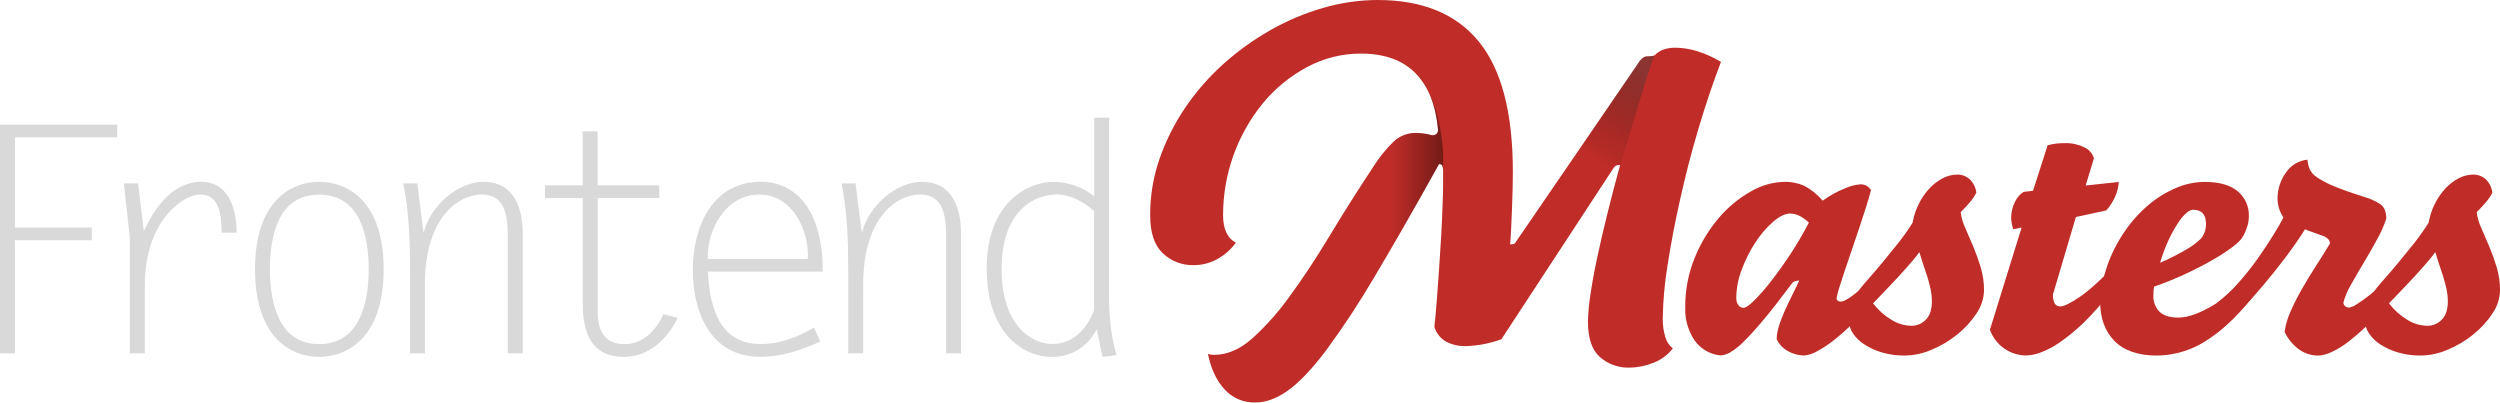
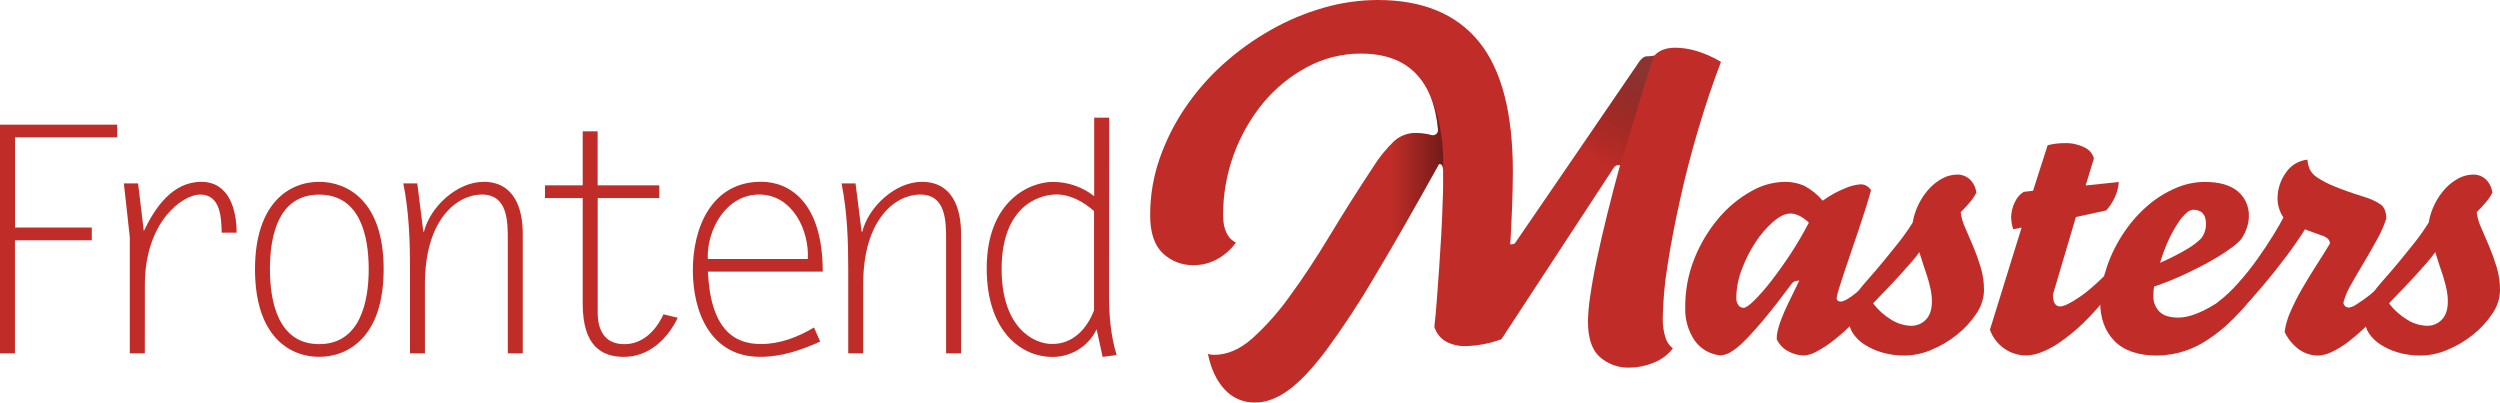
<svg xmlns="http://www.w3.org/2000/svg" viewBox="0 0 905.26 145.75">
  <linearGradient id="a" gradientUnits="userSpaceOnUse" x1="466.12" x2="522.58" y1="81.31" y2="81.31">
    <stop offset=".67" stop-opacity="0" />
    <stop offset="1" />
  </linearGradient>
  <linearGradient id="b" gradientUnits="userSpaceOnUse" x1="565.9" x2="595.86" y1="78.92" y2="27.03">
    <stop offset=".4" stop-opacity="0" />
    <stop offset="1" stop-color="#3d3d3d" />
  </linearGradient>
-   <g fill="#d9d9d9">
+   <g fill="#c02d28">
    <path d="M42.44 49.74h-37V82.4h27.8V87H5.41v40.94H0v-82.8h42.44zM52.44 127.94H47V85.85l-2.15-19.43H50l2.07 17.25c4-8.4 10.35-17.83 20.82-17.83C83 65.84 85.68 76 85.68 84.24h-5.41c-.11-5.63-.46-13.8-7.82-13.8-6.21 0-20 9.66-20 32.78zM92.34 97.47c0-23.69 12.19-31.63 23.23-31.63 10.12 0 23.35 6.79 23.35 31.63s-13.11 31.74-23.35 31.74-23.23-6.9-23.23-31.74zm41.17 0c0-11.85-3-27-17.94-27s-17.83 15.18-17.83 27 3 27.14 17.83 27.14 17.94-15.3 17.94-27.14zM153.87 127.94h-5.41V97.47c0-10.35-.34-20.7-2.42-31.05h5.06l2.19 17.48h.23c2.3-9.09 12-18.06 21.62-18.06 11 0 14.15 9.54 14.15 18.75v43.36h-5.41V87.12c0-7 0-16.68-9.43-16.68-8.74 0-20.59 8.74-20.59 32.43zM238.74 71.71h-22.31v41.52c0 5.87 2.19 11.39 9.66 11.39 6.79 0 11.5-5.06 14.15-10.81l5.17 1.26c-3.79 7.82-10.47 14.15-19.55 14.15C218 129.21 211 125.41 211 110V71.71h-13.66v-4.6H211V47.56h5.41v19.55h22.31zM297 123.69c-7 3.1-13.92 5.52-21.74 5.52-17.83 0-24.38-16-24.38-31.4s6.79-32 24.73-32c10.24 0 22.31 7.36 22.31 32.55h-41.59c1 21.39 9.89 26.22 19.21 26.22 6.9 0 13.46-2.53 19.21-6zm-4.49-29.9c.58-10.47-5.63-23.35-17.6-23.35s-19 12.65-18.63 23.35zM312.56 127.94h-5.41V97.47c0-10.35-.35-20.7-2.42-31.05h5.06L312 83.9h.23c2.3-9.09 12-18.06 21.62-18.06 11 0 14.15 9.54 14.15 18.75v43.36h-5.41V87.12c0-7 0-16.68-9.43-16.68-8.74 0-20.59 8.74-20.59 32.43zM401.57 106.55c0 7.47.58 14.83 2.76 22l-5.06.69-2.18-10a17.67 17.67 0 01-16.22 10c-10.24 0-23.58-8.39-23.58-32.09 0-24.38 15.53-31.28 23.92-31.28a24.07 24.07 0 0115 5.17V42.61h5.41zm-5.41-30.13c-3.79-3.33-8.51-6-13.57-6-6.9 0-19.9 4.72-19.9 27 0 21 11.38 27.14 18.29 27.14 7.71 0 12.65-5.64 15.18-12.19z" />
  </g>
  <path d="M684.14 94.33q.12.63.19 1.26t.06 1.26a12.84 12.84 0 01-3 8.19 111.18 111.18 0 01-9.2 10.77 83.58 83.58 0 01-8.06 7.31 40.42 40.42 0 01-6.43 4.22 10.74 10.74 0 01-4.41 1.39 12.06 12.06 0 01-5.73-1.51 9.53 9.53 0 01-4.22-4.41 14 14 0 01.38-3.15 31.75 31.75 0 011.26-4q.88-2.33 2.46-5.67t4.09-8.38q-2 0-2.65 1-5.92 7.94-10.14 13t-7.25 8a24.12 24.12 0 01-5 4 7.77 7.77 0 01-3.53 1.07 12.92 12.92 0 01-9.39-5.48 20.13 20.13 0 01-3.34-11.91 46.35 46.35 0 013.46-18 53 53 0 018.71-14.39 42.46 42.46 0 0111.6-9.58 24.93 24.93 0 0112-3.46 16.93 16.93 0 017.5 1.51 22.47 22.47 0 016.49 5.29 40 40 0 018.38-4.6 17.43 17.43 0 015.35-1.32 4.3 4.3 0 013.78 2.14q-.63 2.4-1.76 6t-2.46 7.56q-1.32 4-2.71 8T668 98q-1.13 3.53-2 6.17a23.58 23.58 0 00-.95 3.78q0 1.26 1.64 1.26a4.9 4.9 0 001.76-.63 21.67 21.67 0 003.4-2.33q2.14-1.7 5.17-4.6t7.12-7.32zM655 80.6q-3.53-3.27-6.68-3.28-2.77 0-6.17 2.9a35.69 35.69 0 00-6.43 7.43 48.59 48.59 0 00-5 9.89 29.1 29.1 0 00-2 10.27 4.25 4.25 0 00.76 2.71 2.33 2.33 0 001.89.94q1.13 0 3.84-2.65a71.77 71.77 0 006.11-7q3.4-4.35 7.06-9.89A129 129 0 00655 80.6z" fill="#c02d28" />
  <path d="M692.58 80.6a24 24 0 012.27-6.87 23.58 23.58 0 013.84-5.54 17.68 17.68 0 014.79-3.65 11.36 11.36 0 015.23-1.32 6.55 6.55 0 014.54 1.7 8 8 0 012.39 4.85 17.46 17.46 0 01-2.39 3.53q-1.51 1.77-3.28 3.53a19 19 0 001.64 5.67q1.38 3.15 2.9 6.74a76.34 76.34 0 012.71 7.56 28.44 28.44 0 011.2 8.25 15.38 15.38 0 01-2.77 8.51 33.2 33.2 0 01-7 7.62 37.47 37.47 0 01-9.26 5.48 25.13 25.13 0 01-9.58 2.08 28.68 28.68 0 01-8.38-1.13 24 24 0 01-6.36-2.9 13.89 13.89 0 01-4.1-4 8.38 8.38 0 01-1.45-4.54 18.64 18.64 0 01.95-6 21.28 21.28 0 013.21-5.8q1-1.26 3.28-3.84t5-5.86q2.71-3.27 5.61-6.93a80.51 80.51 0 005.01-7.14zM695 91.31q-1.26 1.77-3.21 4t-4.22 4.73q-2.27 2.46-4.72 5t-4.6 4.79a23.62 23.62 0 006.68 6 14.13 14.13 0 007.18 2.14 7.14 7.14 0 005.23-2.2q2.2-2.2 2.21-6.62a22.13 22.13 0 00-.5-4.54 46.49 46.49 0 00-1.26-4.72q-.76-2.33-1.51-4.54T695 91.31zM767.29 94.59q.12.63.19 1.26c0 .42.06.84.06 1.26a12.2 12.2 0 01-3 8.19 92.33 92.33 0 01-10.08 11.59 67.9 67.9 0 01-8.76 7.18 30.49 30.49 0 01-7 3.65 16.4 16.4 0 01-4.91 1 14 14 0 01-13.23-9.32l11.47-37-3.03.6a14.73 14.73 0 01-.76-4.41 12.92 12.92 0 011.44-5.59 8.38 8.38 0 013.09-3.53l3.4-.38 5.29-16.51a25.36 25.36 0 016.17-.76 15.1 15.1 0 017.06 1.51 6.33 6.33 0 013.53 4l-3 9.83 12-1.26a15.34 15.34 0 01-1.32 5.29 18.76 18.76 0 01-3.21 5l-11 2.39-8.32 28.1q0 4.29 2.65 4.28 2 0 7.18-3.53t14.09-12.84z" fill="#c02d28" />
  <path d="M820.84 92.95a14.17 14.17 0 01.25 2.77 16.78 16.78 0 01-1.07 4.73 18 18 0 01-2.33 4.47q-8.82 11.85-17.89 17.83a33.46 33.46 0 01-18.65 6q-10.33 0-15.5-5.29t-5.17-14.11a31.07 31.07 0 01.76-6.61 55.19 55.19 0 011.76-6.39 52.6 52.6 0 016.3-12.47 48.1 48.1 0 018.63-9.64 39.07 39.07 0 0110-6.17 26.6 26.6 0 0110.39-2.2q7.81 0 11.91 3.34a11.3 11.3 0 014.09 9.26 12.68 12.68 0 01-.76 4.1 15.35 15.35 0 01-2 4 18.78 18.78 0 01-3.34 3 69 69 0 01-6.68 4.35q-4.1 2.4-9.58 5a116.77 116.77 0 01-11.96 4.86 12 12 0 00-.19 1.51c0 .59-.06 1.22-.06 1.89a7.71 7.71 0 002.14 5.61q2.14 2.21 6.93 2.21 5.42 0 13.48-5t18.54-17.05zM794 75.94a4.14 4.14 0 00-2.14 1.06 15.35 15.35 0 00-3 3.46 47 47 0 00-3.4 6 59.31 59.31 0 00-3.28 8.69 86 86 0 009.83-5 25.57 25.57 0 005-3.78 8.24 8.24 0 001.78-5.37q0-5.06-4.79-5.06z" fill="#c02d28" />
  <path d="M871 94.33a2.82 2.82 0 01.25 1.26v1.26a11.91 11.91 0 01-.82 4.28 14.88 14.88 0 01-2.21 3.91 113.09 113.09 0 01-9.51 11.21 77.75 77.75 0 01-8.13 7.31 31.34 31.34 0 01-6.49 4 12.58 12.58 0 01-4.6 1.2 12.11 12.11 0 01-6.8-2.08 16.63 16.63 0 01-5.42-6.49 26.28 26.28 0 012.08-7.25 80.13 80.13 0 014.16-8.25q2.46-4.28 5.17-8.5t5-8a2.44 2.44 0 00-.5-1.45 4.78 4.78 0 00-2-1.32q-1.64-.63-3.53-1.26t-3-1.13q-3 4.79-6.93 10t-8.13 10.21q-4.22 5-8.5 9.45a99.26 99.26 0 01-8.06 7.62 5 5 0 01-1.45-2.14 8.36 8.36 0 01-.44-2.77 10.53 10.53 0 01.5-3.21 8.83 8.83 0 011.51-2.83 51.35 51.35 0 007.31-6.87 98 98 0 007-8.76q3.21-4.54 5.73-8.63t3.65-6.36a12.25 12.25 0 01-2.14-7.06 16.11 16.11 0 013.09-9.26 10.6 10.6 0 017.75-4.6 11 11 0 00.76 3.34 7.41 7.41 0 002.7 3.06 33.84 33.84 0 006.17 3.21q4 1.7 10.84 3.84A21.68 21.68 0 01862 74q2.08 1.51 2.08 5.17a41.33 41.33 0 01-3.28 7.43q-2.28 4.21-4.8 8.4t-4.66 8a26.72 26.72 0 00-2.77 6.49 1.67 1.67 0 00.63 1.39 2.16 2.16 0 001.39.5 6.58 6.58 0 002.65-1.13 50.46 50.46 0 004.66-3.28 76.29 76.29 0 006.11-5.35q3.32-3.25 6.99-7.29z" fill="#c02d28" />
  <path d="M879.43 80.6a24 24 0 012.27-6.87 23.58 23.58 0 013.84-5.54 17.68 17.68 0 014.79-3.65 11.36 11.36 0 015.23-1.32 6.55 6.55 0 014.54 1.7 8 8 0 012.39 4.85 17.46 17.46 0 01-2.39 3.53q-1.51 1.77-3.28 3.53a19 19 0 001.64 5.67q1.38 3.15 2.9 6.74a76.34 76.34 0 012.71 7.56 28.44 28.44 0 011.2 8.25 15.38 15.38 0 01-2.77 8.51 33.2 33.2 0 01-7 7.62 37.47 37.47 0 01-9.26 5.48 25.13 25.13 0 01-9.58 2.08 28.68 28.68 0 01-8.38-1.13 24 24 0 01-6.36-2.9 13.89 13.89 0 01-4.1-4 8.38 8.38 0 01-1.45-4.54 18.64 18.64 0 01.95-6 21.28 21.28 0 013.21-5.8q1-1.26 3.28-3.84t5-5.86q2.71-3.27 5.61-6.93a80.51 80.51 0 005.01-7.14zm2.39 10.71q-1.26 1.77-3.21 4t-4.22 4.73q-2.27 2.46-4.72 5t-4.6 4.79a23.62 23.62 0 006.68 6 14.13 14.13 0 007.18 2.14 7.14 7.14 0 005.23-2.2q2.2-2.2 2.21-6.62a22.13 22.13 0 00-.5-4.54 46.49 46.49 0 00-1.26-4.72q-.76-2.33-1.51-4.54t-1.27-4.04zM623.17 22.41Q618.85 33.7 615 46.65t-6.6 25.48q-2.82 12.54-4.57 23.9a130.91 130.91 0 00-1.74 19.34A21.59 21.59 0 00603 122a7.92 7.92 0 002.74 4.15 16.13 16.13 0 01-7.06 5.23 23.53 23.53 0 01-8.71 1.74 15.46 15.46 0 01-10.62-3.82q-4.35-3.8-4.35-12.93a70.2 70.2 0 01.83-9.21q.83-5.89 2.41-13.36T582 77.52q2.16-8.8 4.65-17.76a4.24 4.24 0 00-1.41.17 2.43 2.43 0 00-.91.83l-40.67 62.08a40.8 40.8 0 01-12.95 2.49 14.7 14.7 0 01-7-1.58 9.15 9.15 0 01-4.32-5.39q.5-4.48.91-10t.83-11.45q.41-5.89.75-11.87t.5-11.62q.16-3.32.17-6.14v-5.86a4.28 4.28 0 00-.41-1.66 1.32 1.32 0 00-1.08-.33q-13.45 24.24-23.32 40.75a307.26 307.26 0 01-17.51 26.64q-7.64 10.12-13.78 14.53t-12 4.4a14.44 14.44 0 01-11-4.73q-4.4-4.73-6.06-12.87a6.42 6.42 0 002.32.33q7 0 13.7-5.89a94.86 94.86 0 0013.69-15.44q7-9.54 14.36-21.75t15.69-24.82a49.46 49.46 0 017.55-9.38 11.62 11.62 0 018.05-3.07 24.44 24.44 0 015.81.83 1.87 1.87 0 002.16-1.83q-1.16-13.45-8.13-20.58t-19.75-7.14a40.83 40.83 0 00-19.59 4.9 53.34 53.34 0 00-15.85 12.95 64 64 0 00-14.52 40.59q0 7.64 4.65 10a20.59 20.59 0 01-6.81 6 17.5 17.5 0 01-8.47 2.16 15.69 15.69 0 01-11.21-4.32q-4.57-4.31-4.56-13.78a61.76 61.76 0 013.4-20.42 79.43 79.43 0 019.3-18.51 85.56 85.56 0 0113.86-15.85 96.91 96.91 0 0117.1-12.28 87.75 87.75 0 0119-8A71.34 71.34 0 01498.84 0q24.4 0 36.69 15.11t12.28 47.14q0 2.33-.08 6.14t-.25 7.8q-.17 4-.33 7.39t-.33 4.9a4.18 4.18 0 001.41-.17 1.6 1.6 0 00.75-.83l43.66-63.74q2-3.32 3.65-3.32c.33 0 .8 0 1.41-.08a6.49 6.49 0 001.41-.25q2.49-2.82 7.64-2.82a28.08 28.08 0 017.47 1.16 38.71 38.71 0 018.95 3.98z" fill="#c02d28" />
  <path d="M522.57 61.42a4.28 4.28 0 00-.41-1.66 1.32 1.32 0 00-1.08-.33q-13.45 24.24-23.32 40.75a307.26 307.26 0 01-17.51 26.64c-5.09 6.75-17.76-13.31-13.11-19.67s9.43-13.61 14.36-21.75 10.14-16.4 15.68-24.81a49.46 49.46 0 017.55-9.38 11.62 11.62 0 018.05-3.07 24.44 24.44 0 015.81.83 1.87 1.87 0 002.16-1.83 43.94 43.94 0 00-1.94-10c-.47-1.44-.86-2.31-1-2.72 3.25 6.62 4.5 15.63 4.76 21.58.04 1.57 0 5.42 0 5.42z" fill="url(#a)" opacity=".4" />
  <path d="M599.1 20.09c-1.54 2.7-9.15 29.8-12.45 39.67A3.31 3.31 0 00585 60c-5 3.5-18.94 6.43-21.14 5.62C569 58.35 587.62 31 592.63 23.74c.32-.52 1.83-3.29 3.65-3.32.12 0 .43 0 1.19-.06a7.49 7.49 0 001.63-.27z" fill="url(#b)" opacity=".41" />
</svg>
